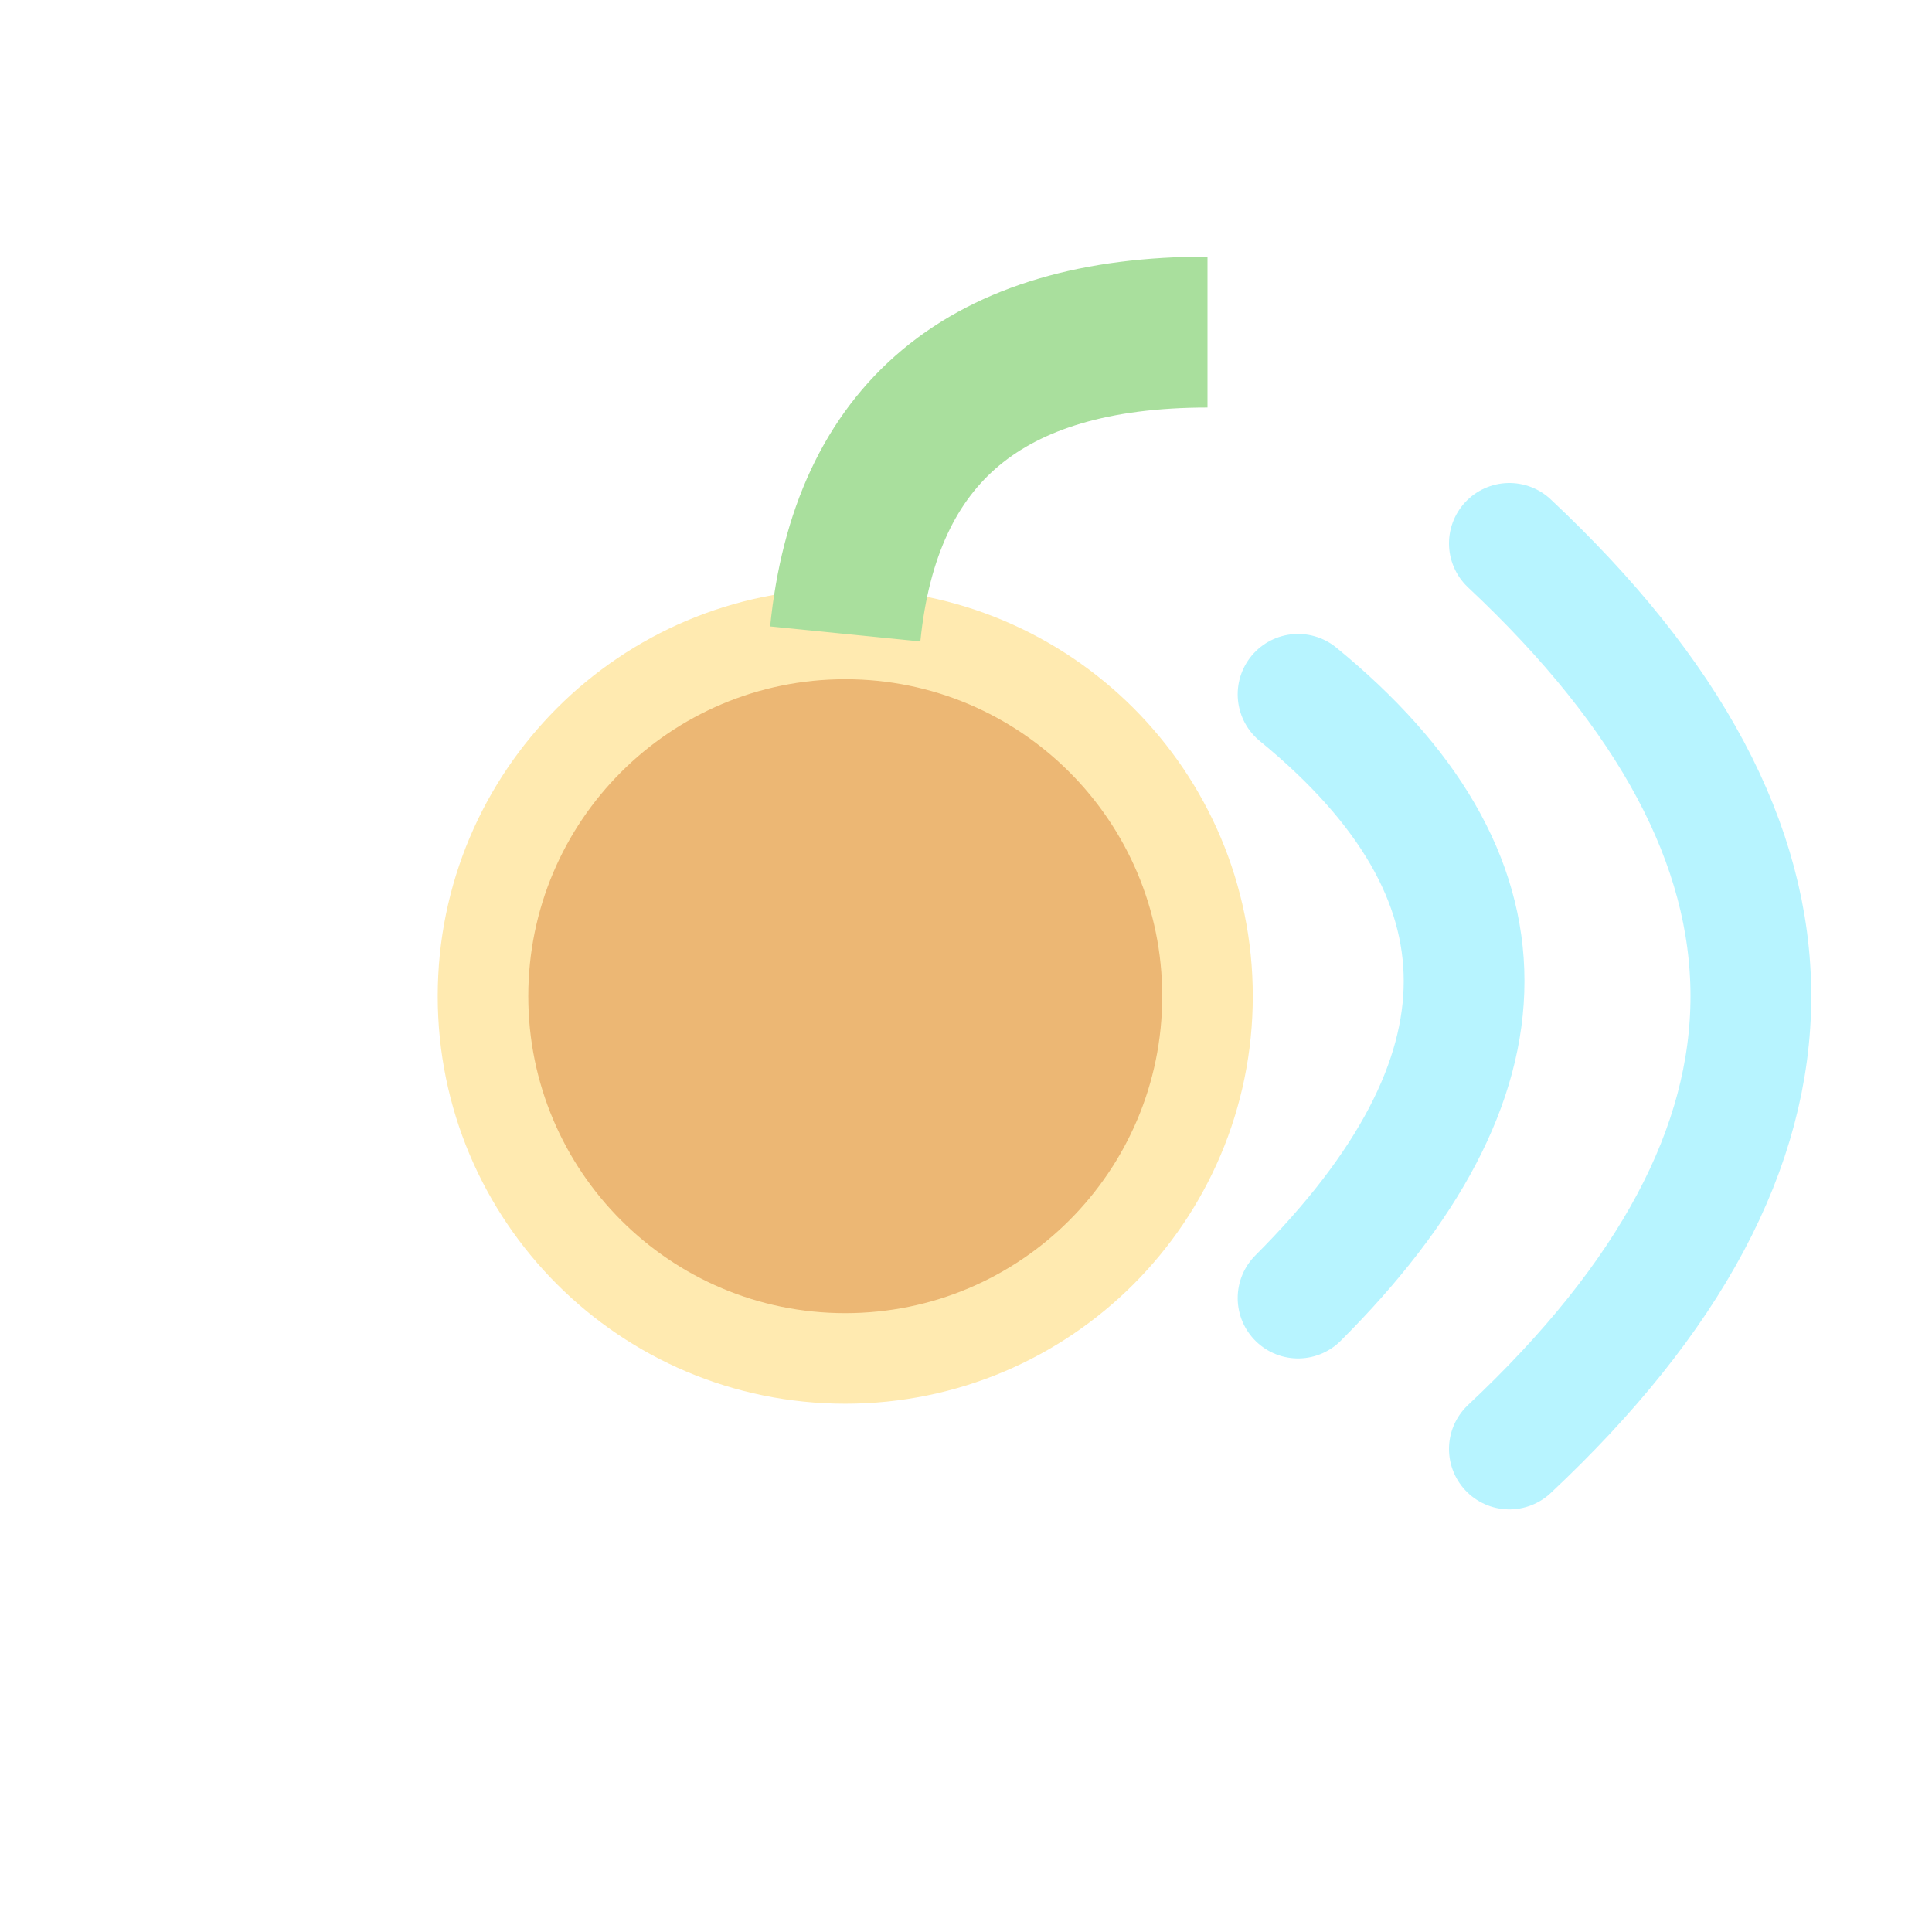
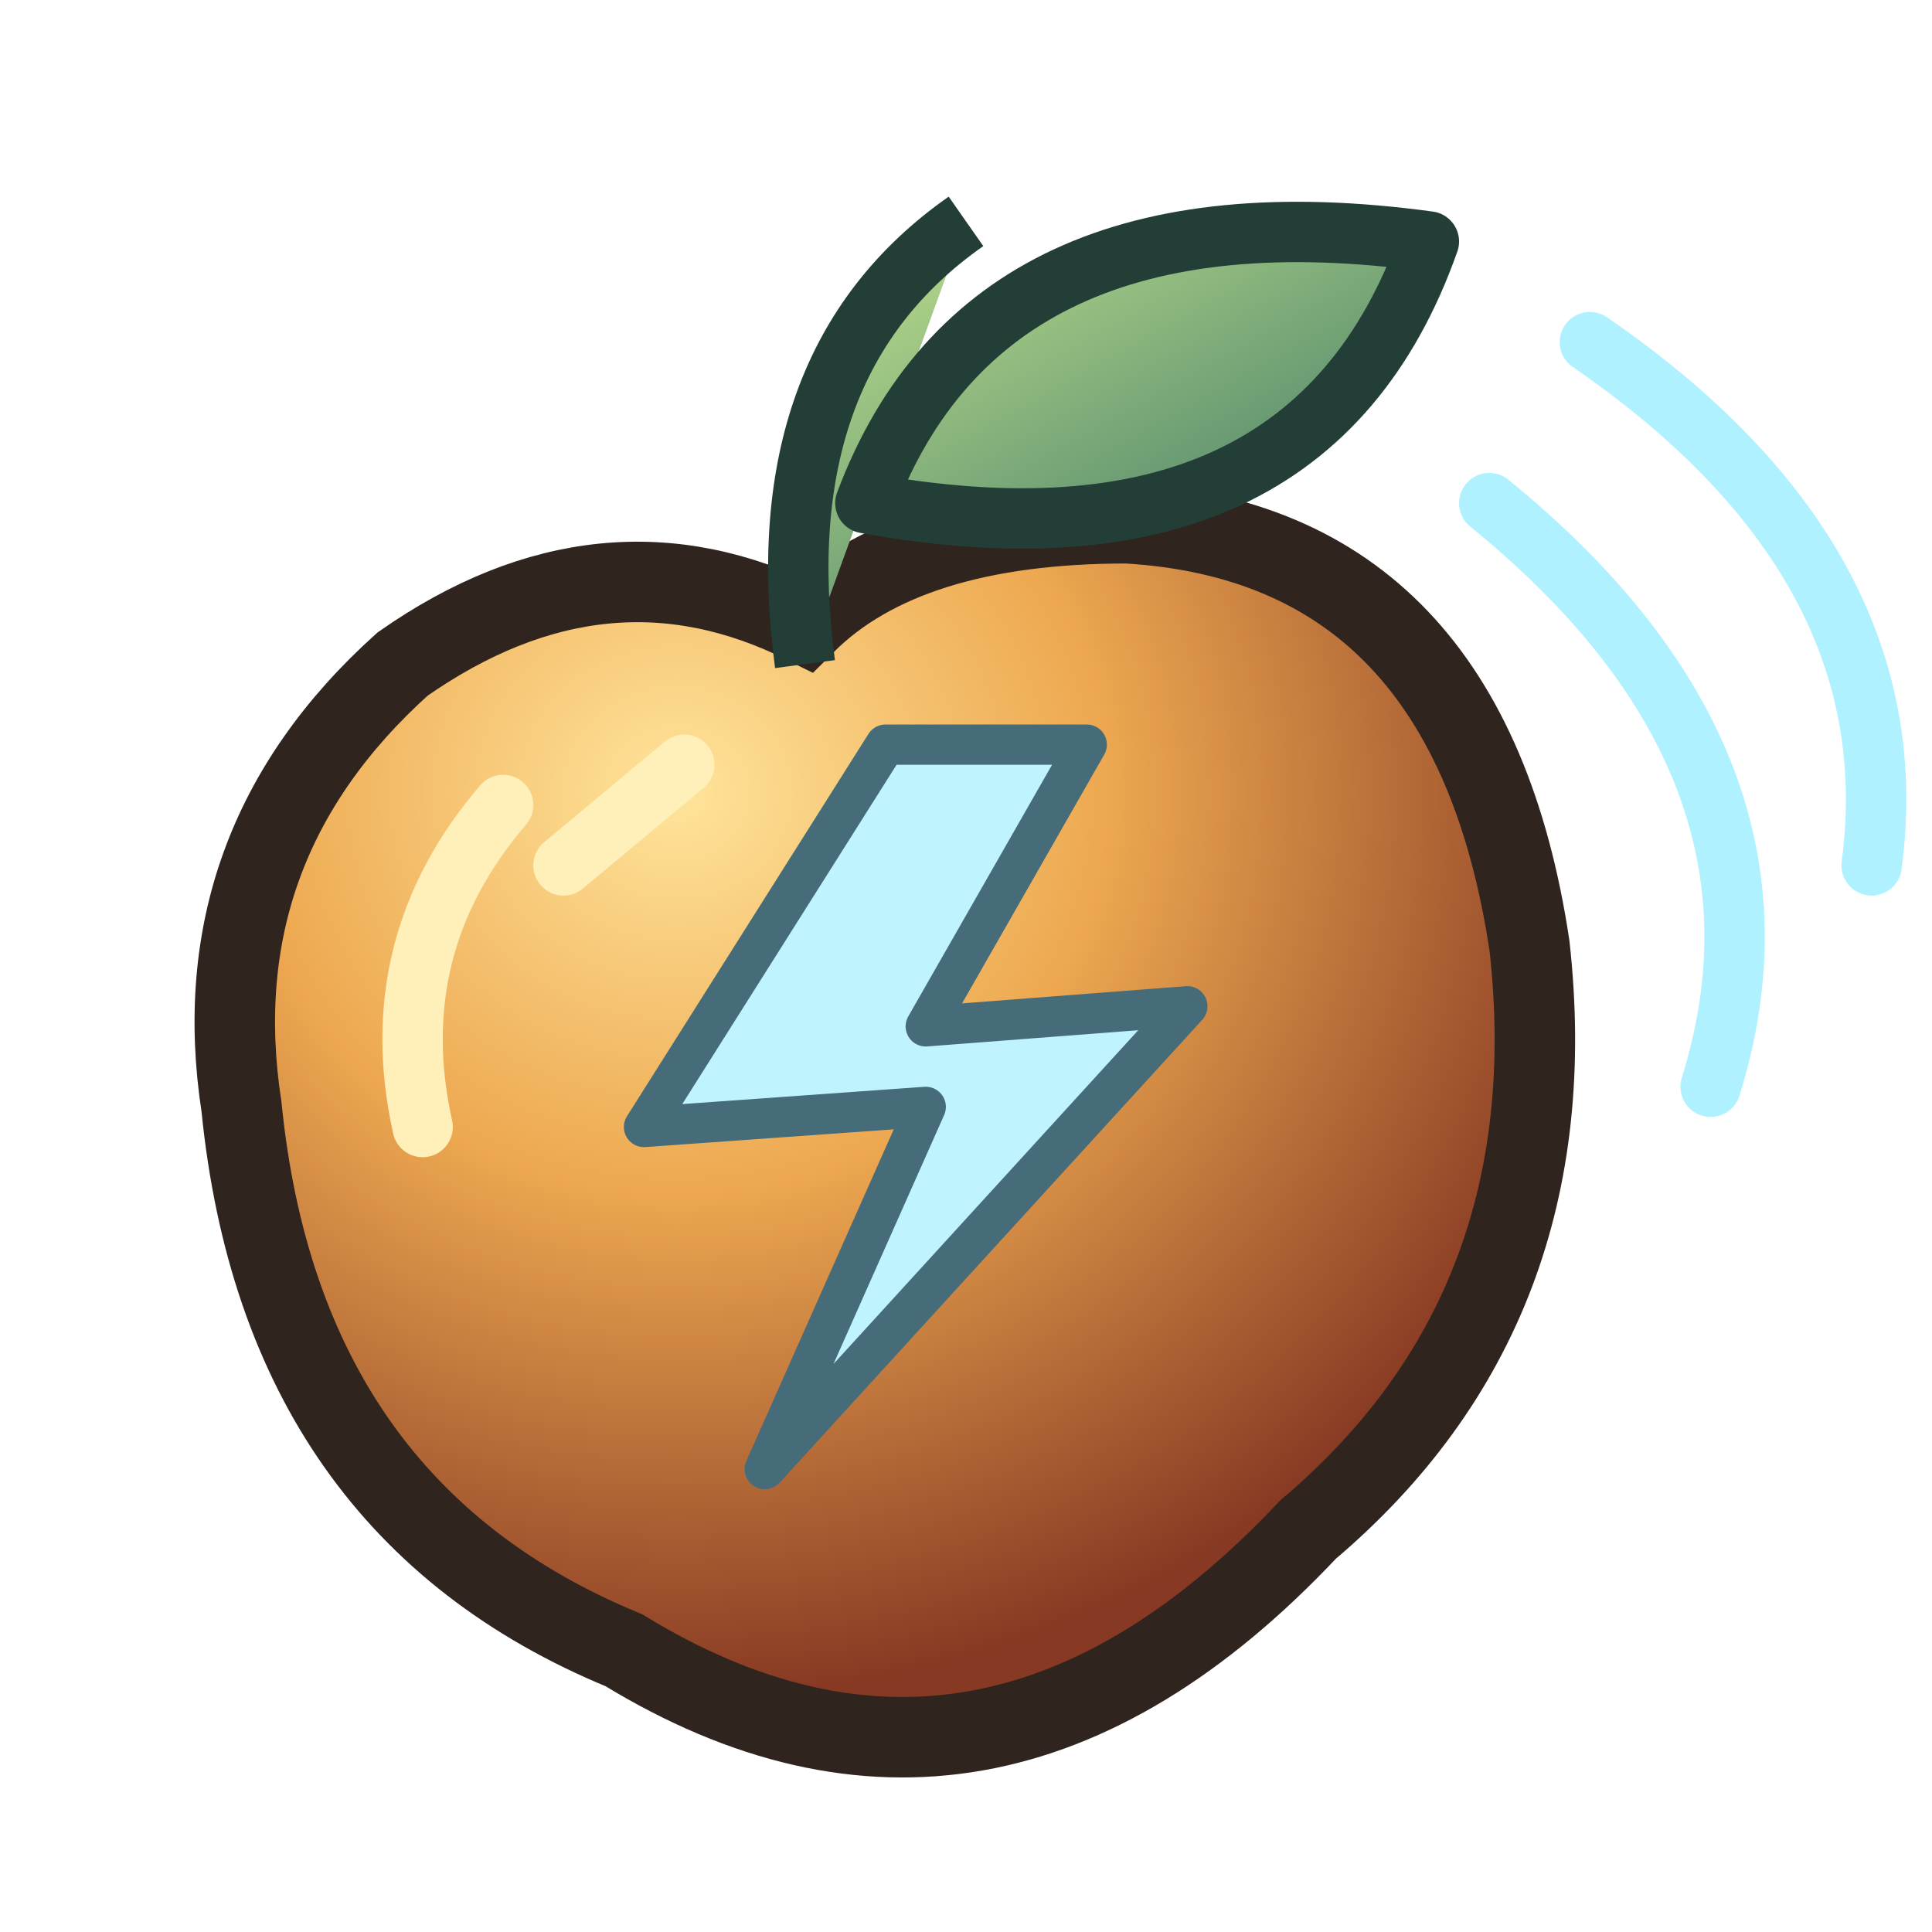
- <svg xmlns="http://www.w3.org/2000/svg" width="64" height="64" viewBox="0 0 64 64">
-   <circle cx="28" cy="33" r="12" fill="#ecb774" stroke="#ffeab0" stroke-width="3" />
-   <path d="M28 21q1-10 12-10" fill="none" stroke="#a9df9d" stroke-width="5" />
-   <path d="M43 23q11 9 0 20m7-25q16 15 0 30" fill="none" stroke="#b7f4ff" stroke-width="4" stroke-linecap="round" />
+ <svg xmlns="http://www.w3.org/2000/svg" width="96" height="96" viewBox="0 0 96 96">
+   <defs>
+     <radialGradient id="skin" cx=".34" cy=".22" r=".75">
+       <stop stop-color="#ffe49b" />
+       <stop offset=".44" stop-color="#eda850" />
+       <stop offset="1" stop-color="#883923" />
+     </radialGradient>
+     <linearGradient id="leaf" x2=".8" y2="1">
+       <stop stop-color="#c5e58f" />
+       <stop offset="1" stop-color="#357063" />
+     </linearGradient>
+   </defs>
+   <path d="M20 33Q10 42 12 55Q14 75 31 82Q49 93 65 76Q78 65 76 47Q73 27 56 26Q45 26 40 31Q30 26 20 33Z" fill="url(#skin)" stroke="#30241f" stroke-width="4" />
+   <path d="M40 33Q38 18 48 11M43 25Q49 9 71 12Q65 29 43 25Z" fill="url(#leaf)" stroke="#233e37" stroke-width="3" stroke-linejoin="round" />
+   <path d="M25 40Q19 47 21 56M28 43L34 38" fill="none" stroke="#fff0b9" stroke-width="3" stroke-linecap="round" />
+   <path d="M44 37L32 56L46 55L38 73L59 50L46 51L54 37Z" fill="#bff4ff" stroke="#456c78" stroke-width="2" stroke-linejoin="round" />
+   <path d="M74 25Q90 38 85 54M79 17Q95 28 93 43" fill="none" stroke="#aff1ff" stroke-width="3" stroke-linecap="round" />
</svg>
